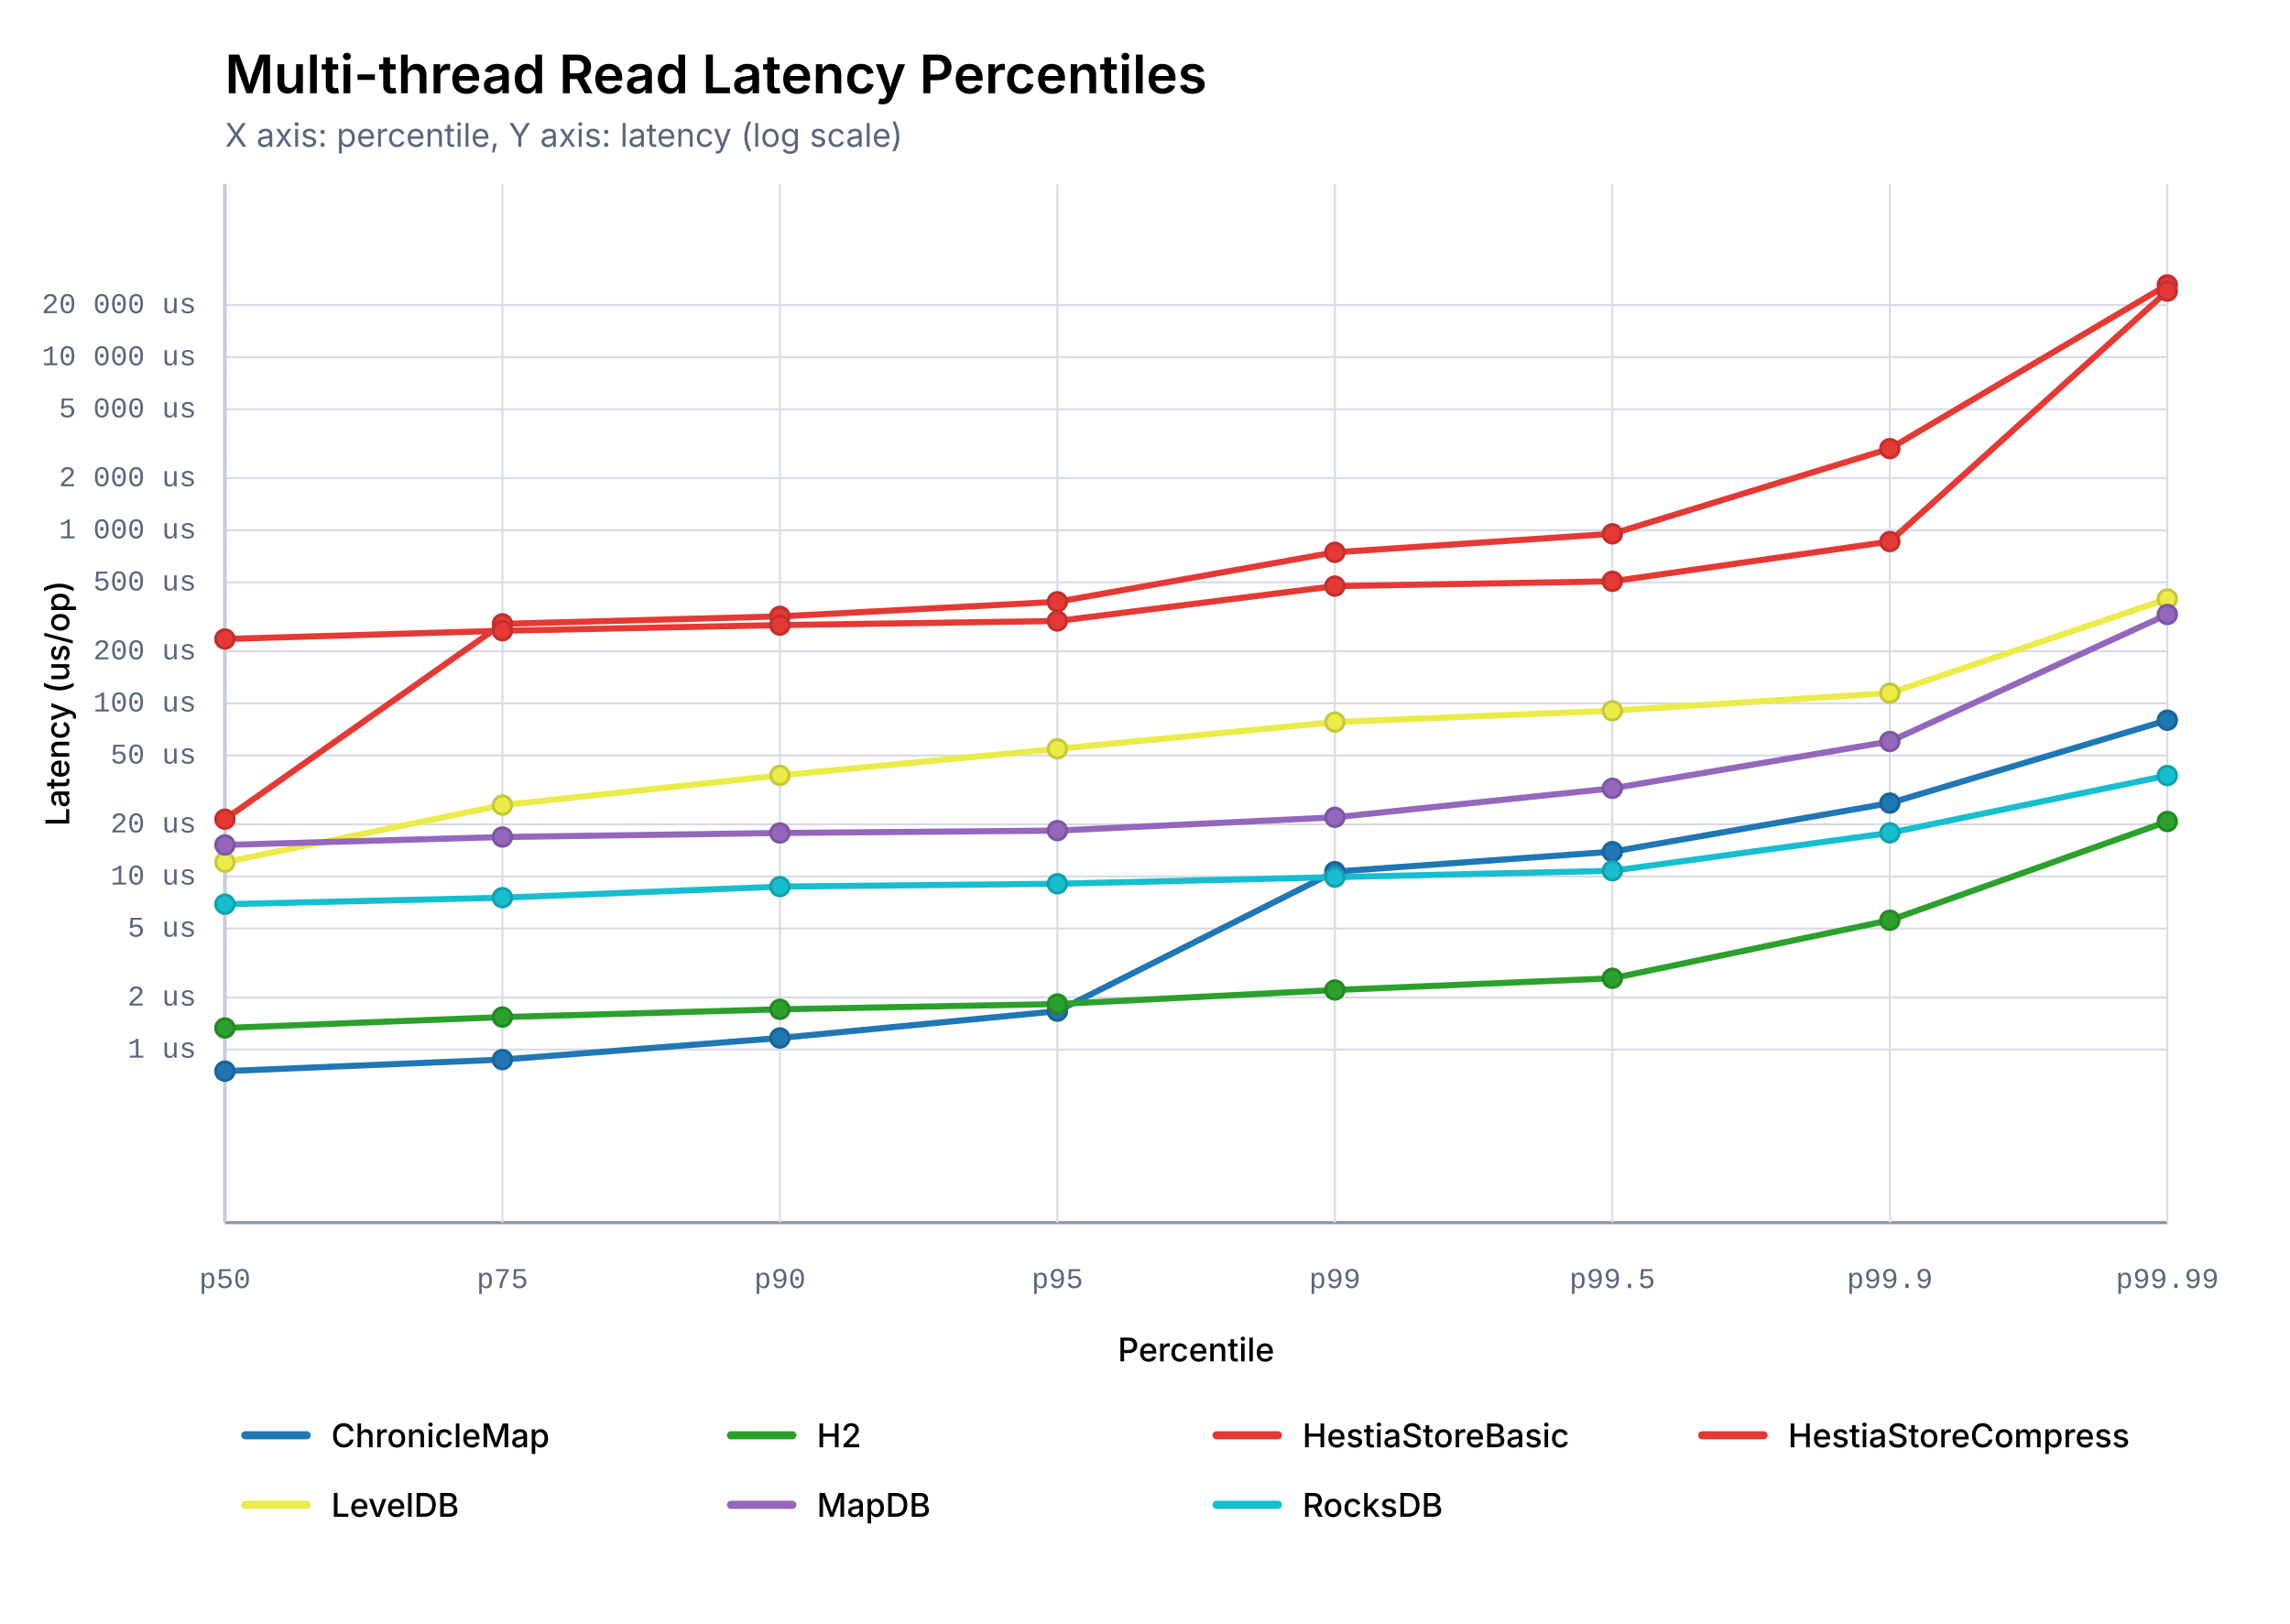
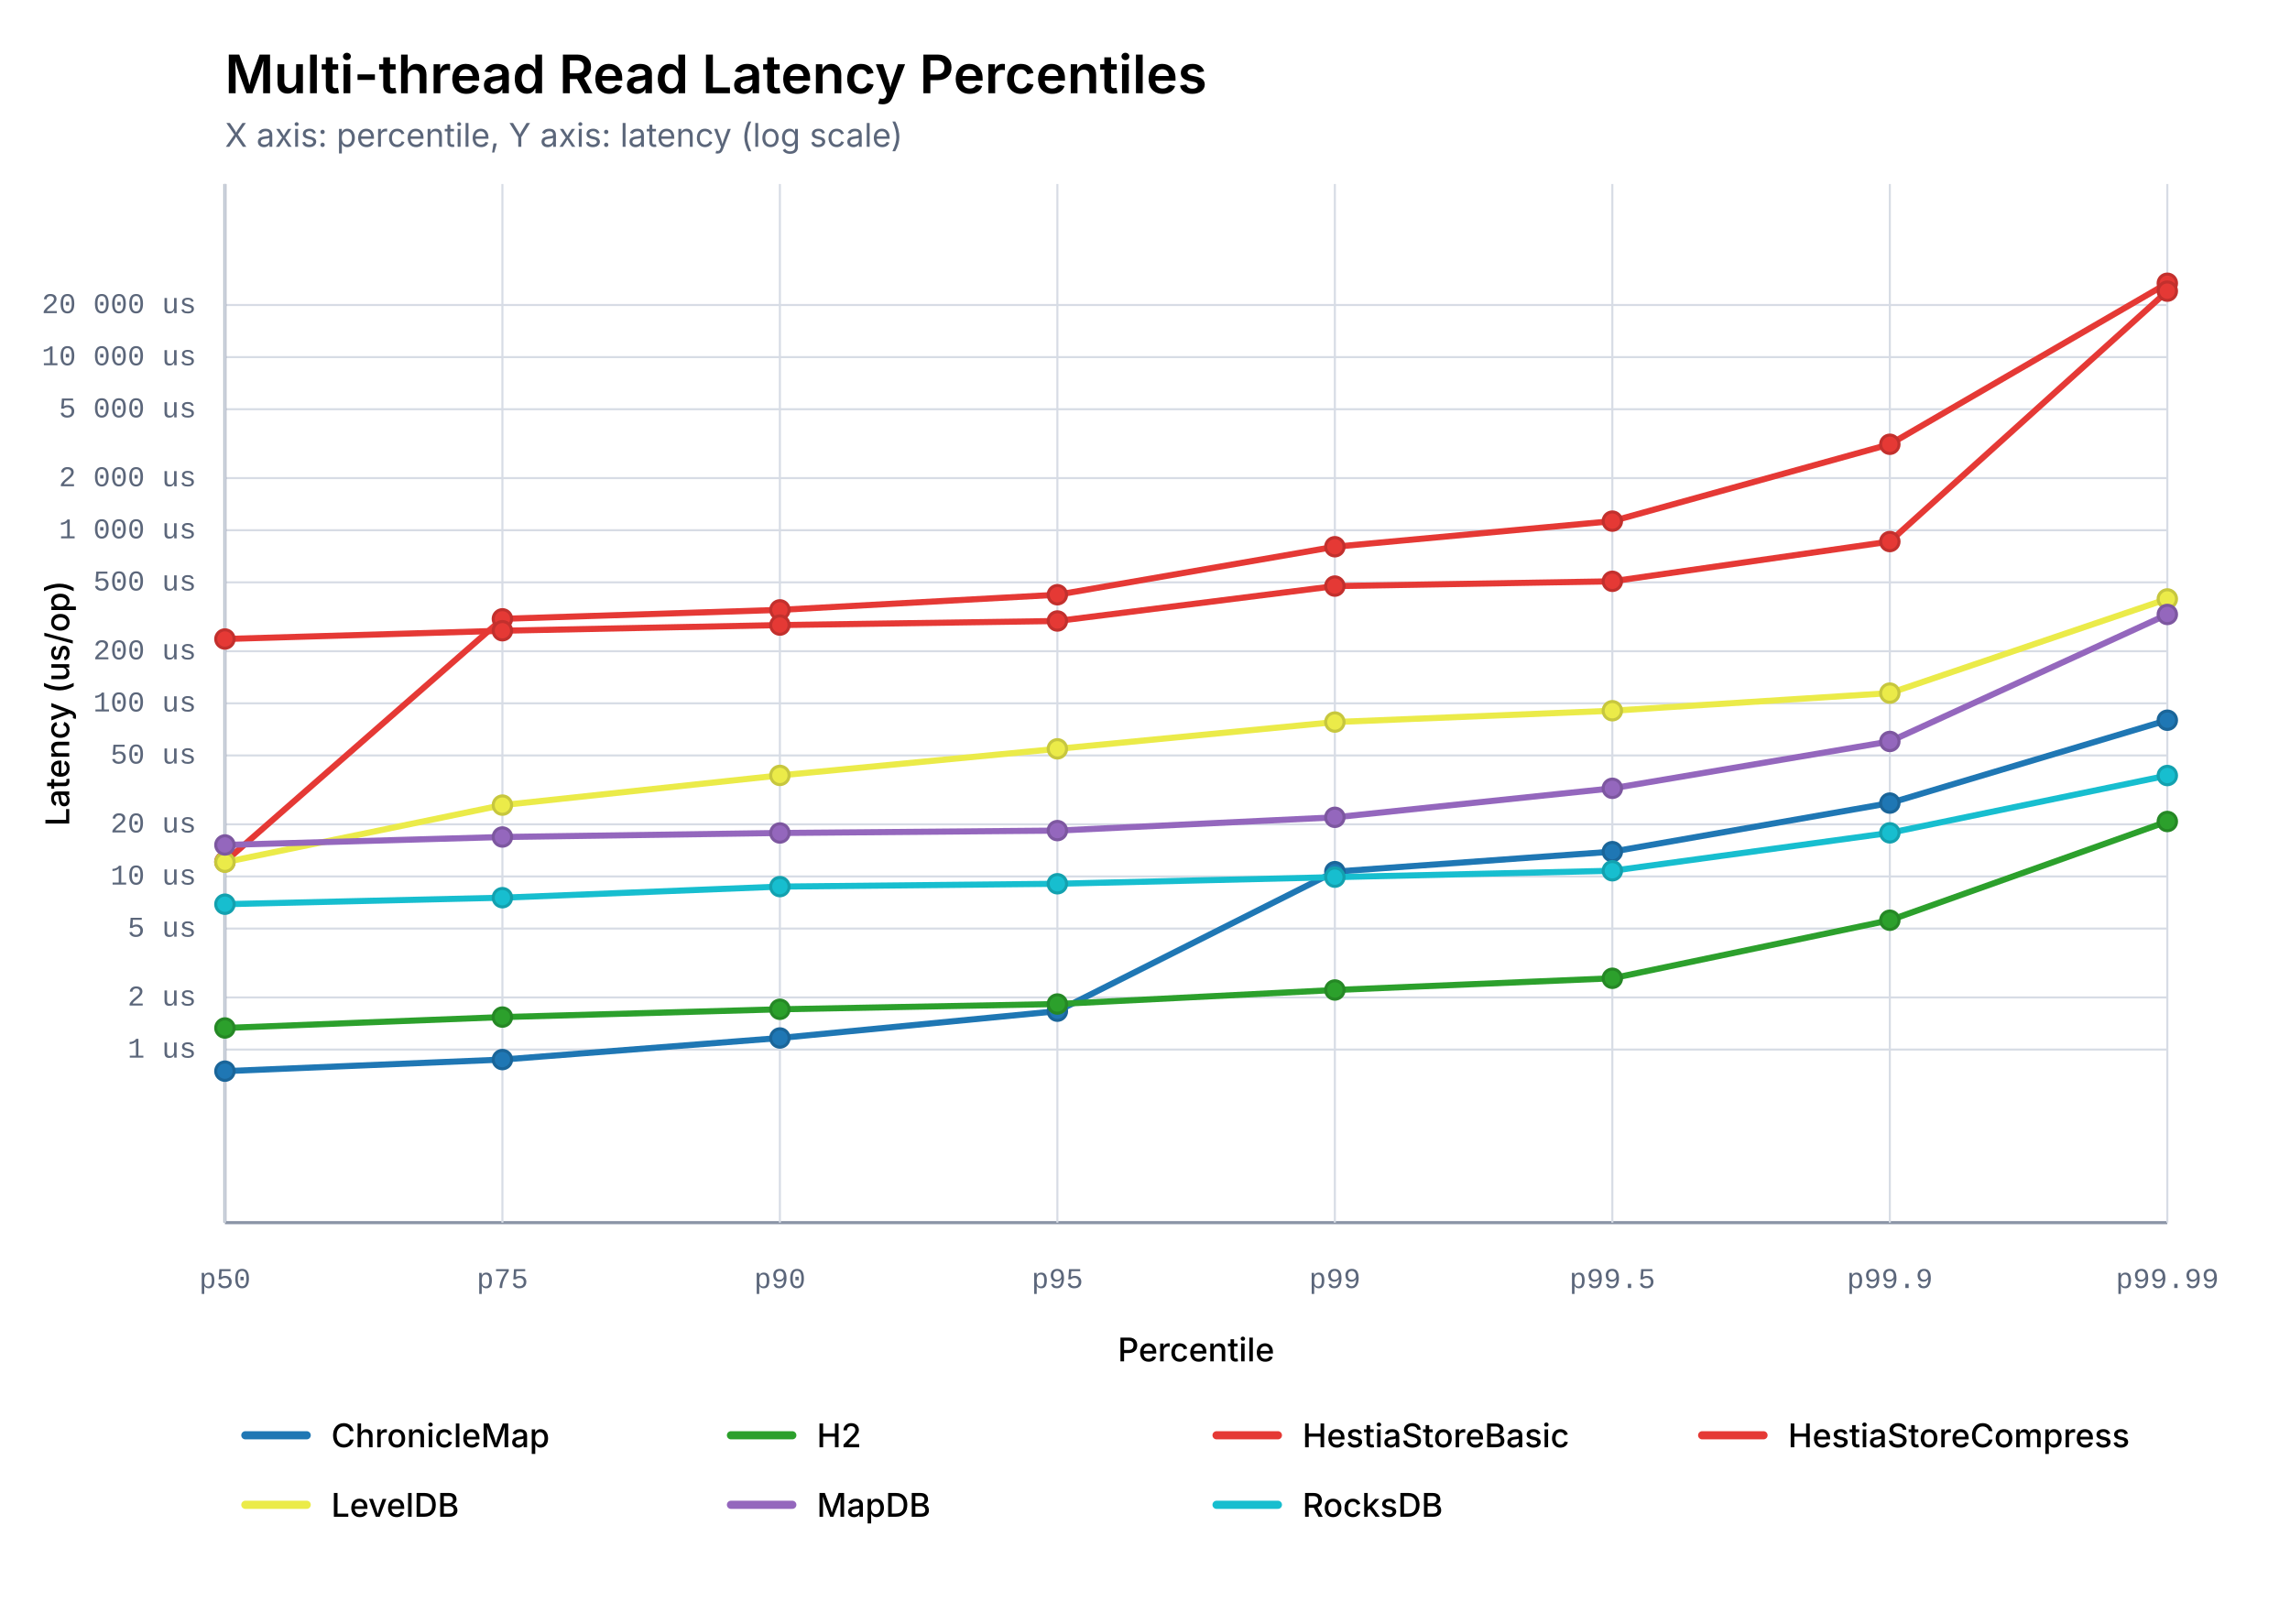
<svg xmlns="http://www.w3.org/2000/svg" width="1120" height="794" viewBox="0 0 1120 794">
  <style>
        text { fill: currentColor; dominant-baseline: middle; }
        .title { font: 600 26px "Inter", "Helvetica Neue", Arial, sans-serif; }
        .subtitle { font: 16px "Inter", "Helvetica Neue", Arial, sans-serif; fill: #5B667A; }
        .axis-label { font: 500 16px "Inter", "Helvetica Neue", Arial, sans-serif; }
        .tick { font: 14px "IBM Plex Mono", "Courier New", monospace; fill: #5B667A; }
        .legend { font: 500 16px "Inter", "Helvetica Neue", Arial, sans-serif; }
        .grid { stroke: #D7DCE5; stroke-width: 1; fill: none; }
        .axis { stroke: #8A94A6; stroke-width: 1.5; fill: none; }
    </style>
  <text class="title" x="110" y="36">Multi-thread Read Latency Percentiles</text>
  <text class="subtitle" x="110" y="66">X axis: percentile, Y axis: latency (log scale)</text>
  <line class="grid" x1="110" y1="513.333" x2="1060" y2="513.333" />
  <text class="tick" x="96" y="513.333" text-anchor="end">1 us</text>
  <line class="grid" x1="110" y1="487.846" x2="1060" y2="487.846" />
  <text class="tick" x="96" y="487.846" text-anchor="end">2 us</text>
  <line class="grid" x1="110" y1="454.154" x2="1060" y2="454.154" />
  <text class="tick" x="96" y="454.154" text-anchor="end">5 us</text>
  <line class="grid" x1="110" y1="428.667" x2="1060" y2="428.667" />
  <text class="tick" x="96" y="428.667" text-anchor="end">10 us</text>
  <line class="grid" x1="110" y1="403.179" x2="1060" y2="403.179" />
  <text class="tick" x="96" y="403.179" text-anchor="end">20 us</text>
  <line class="grid" x1="110" y1="369.487" x2="1060" y2="369.487" />
  <text class="tick" x="96" y="369.487" text-anchor="end">50 us</text>
  <line class="grid" x1="110" y1="344.0" x2="1060" y2="344.0" />
  <text class="tick" x="96" y="344.0" text-anchor="end">100 us</text>
  <line class="grid" x1="110" y1="318.513" x2="1060" y2="318.513" />
  <text class="tick" x="96" y="318.513" text-anchor="end">200 us</text>
  <line class="grid" x1="110" y1="284.821" x2="1060" y2="284.821" />
  <text class="tick" x="96" y="284.821" text-anchor="end">500 us</text>
  <line class="grid" x1="110" y1="259.333" x2="1060" y2="259.333" />
  <text class="tick" x="96" y="259.333" text-anchor="end">1 000 us</text>
  <line class="grid" x1="110" y1="233.846" x2="1060" y2="233.846" />
  <text class="tick" x="96" y="233.846" text-anchor="end">2 000 us</text>
  <line class="grid" x1="110" y1="200.154" x2="1060" y2="200.154" />
  <text class="tick" x="96" y="200.154" text-anchor="end">5 000 us</text>
  <line class="grid" x1="110" y1="174.667" x2="1060" y2="174.667" />
  <text class="tick" x="96" y="174.667" text-anchor="end">10 000 us</text>
  <line class="grid" x1="110" y1="149.179" x2="1060" y2="149.179" />
  <text class="tick" x="96" y="149.179" text-anchor="end">20 000 us</text>
  <line class="axis" x1="110" y1="598" x2="1060" y2="598" />
  <line class="axis" x1="110" y1="90" x2="110" y2="598" />
  <line class="grid" x1="110.0" y1="90" x2="110.0" y2="598" />
  <text class="tick" x="110.0" y="626" text-anchor="middle">p50</text>
  <line class="grid" x1="245.714" y1="90" x2="245.714" y2="598" />
  <text class="tick" x="245.714" y="626" text-anchor="middle">p75</text>
  <line class="grid" x1="381.429" y1="90" x2="381.429" y2="598" />
  <text class="tick" x="381.429" y="626" text-anchor="middle">p90</text>
  <line class="grid" x1="517.143" y1="90" x2="517.143" y2="598" />
  <text class="tick" x="517.143" y="626" text-anchor="middle">p95</text>
  <line class="grid" x1="652.857" y1="90" x2="652.857" y2="598" />
  <text class="tick" x="652.857" y="626" text-anchor="middle">p99</text>
  <line class="grid" x1="788.571" y1="90" x2="788.571" y2="598" />
  <text class="tick" x="788.571" y="626" text-anchor="middle">p99.5</text>
  <line class="grid" x1="924.286" y1="90" x2="924.286" y2="598" />
  <text class="tick" x="924.286" y="626" text-anchor="middle">p99.9</text>
  <line class="grid" x1="1060.0" y1="90" x2="1060.0" y2="598" />
  <text class="tick" x="1060.0" y="626" text-anchor="middle">p99.99</text>
  <text class="axis-label" x="585" y="660" text-anchor="middle">Percentile</text>
  <text class="axis-label" x="28" y="344" transform="rotate(-90 28 344)" text-anchor="middle">Latency (us/op)</text>
  <polyline points="110.00,523.91 245.71,518.24 381.43,507.69 517.14,494.56 652.86,426.33 788.57,416.55 924.29,392.79 1060.00,352.26" fill="none" stroke="#1F77B4" stroke-width="3" stroke-linejoin="round" stroke-linecap="round" />
  <circle cx="110.0" cy="523.911" r="4.5" fill="#1F77B4" stroke="#1A6599" stroke-width="1.5" />
  <circle cx="245.714" cy="518.243" r="4.5" fill="#1F77B4" stroke="#1A6599" stroke-width="1.5" />
  <circle cx="381.429" cy="507.686" r="4.5" fill="#1F77B4" stroke="#1A6599" stroke-width="1.5" />
  <circle cx="517.143" cy="494.565" r="4.5" fill="#1F77B4" stroke="#1A6599" stroke-width="1.5" />
  <circle cx="652.857" cy="426.33" r="4.5" fill="#1F77B4" stroke="#1A6599" stroke-width="1.5" />
  <circle cx="788.571" cy="416.548" r="4.5" fill="#1F77B4" stroke="#1A6599" stroke-width="1.5" />
  <circle cx="924.286" cy="392.793" r="4.5" fill="#1F77B4" stroke="#1A6599" stroke-width="1.5" />
  <circle cx="1060.0" cy="352.264" r="4.5" fill="#1F77B4" stroke="#1A6599" stroke-width="1.5" />
  <polyline points="110.00,502.79 245.71,497.46 381.43,493.65 517.14,491.07 652.86,484.21 788.57,478.48 924.29,450.09 1060.00,401.79" fill="none" stroke="#2CA02C" stroke-width="3" stroke-linejoin="round" stroke-linecap="round" />
  <circle cx="110.0" cy="502.792" r="4.5" fill="#2CA02C" stroke="#258825" stroke-width="1.5" />
  <circle cx="245.714" cy="497.457" r="4.5" fill="#2CA02C" stroke="#258825" stroke-width="1.5" />
  <circle cx="381.429" cy="493.649" r="4.5" fill="#2CA02C" stroke="#258825" stroke-width="1.5" />
  <circle cx="517.143" cy="491.072" r="4.5" fill="#2CA02C" stroke="#258825" stroke-width="1.5" />
  <circle cx="652.857" cy="484.208" r="4.5" fill="#2CA02C" stroke="#258825" stroke-width="1.5" />
  <circle cx="788.571" cy="478.483" r="4.5" fill="#2CA02C" stroke="#258825" stroke-width="1.5" />
  <circle cx="924.286" cy="450.092" r="4.5" fill="#2CA02C" stroke="#258825" stroke-width="1.5" />
  <circle cx="1060.0" cy="401.794" r="4.5" fill="#2CA02C" stroke="#258825" stroke-width="1.5" />
-   <polyline points="110.00,400.68 245.71,305.14 381.43,301.47 517.14,294.33 652.86,270.13 788.57,261.09 924.29,219.41 1060.00,139.35" fill="none" stroke="#E53935" stroke-width="3" stroke-linejoin="round" stroke-linecap="round" />
-   <circle cx="110.0" cy="400.678" r="4.5" fill="#E53935" stroke="#C2302D" stroke-width="1.5" />
-   <circle cx="245.714" cy="305.137" r="4.5" fill="#E53935" stroke="#C2302D" stroke-width="1.5" />
-   <circle cx="381.429" cy="301.467" r="4.5" fill="#E53935" stroke="#C2302D" stroke-width="1.5" />
-   <circle cx="517.143" cy="294.331" r="4.5" fill="#E53935" stroke="#C2302D" stroke-width="1.5" />
-   <circle cx="652.857" cy="270.134" r="4.5" fill="#E53935" stroke="#C2302D" stroke-width="1.5" />
-   <circle cx="788.571" cy="261.09" r="4.5" fill="#E53935" stroke="#C2302D" stroke-width="1.5" />
-   <circle cx="924.286" cy="219.413" r="4.5" fill="#E53935" stroke="#C2302D" stroke-width="1.5" />
-   <circle cx="1060.0" cy="139.355" r="4.5" fill="#E53935" stroke="#C2302D" stroke-width="1.5" />
+   <polyline points="110.00,421.48 245.71,302.67 381.43,298.29 517.14,290.89 652.86,267.41 788.57,254.89 924.29,217.29 1060.00,138.55" fill="none" stroke="#E53935" stroke-width="3" stroke-linejoin="round" stroke-linecap="round" />
+   <circle cx="110.0" cy="421.476" r="4.5" fill="#E53935" stroke="#C2302D" stroke-width="1.5" />
+   <circle cx="245.714" cy="302.67" r="4.5" fill="#E53935" stroke="#C2302D" stroke-width="1.5" />
+   <circle cx="381.429" cy="298.292" r="4.5" fill="#E53935" stroke="#C2302D" stroke-width="1.5" />
+   <circle cx="517.143" cy="290.889" r="4.5" fill="#E53935" stroke="#C2302D" stroke-width="1.5" />
+   <circle cx="652.857" cy="267.409" r="4.5" fill="#E53935" stroke="#C2302D" stroke-width="1.5" />
+   <circle cx="788.571" cy="254.89" r="4.5" fill="#E53935" stroke="#C2302D" stroke-width="1.5" />
+   <circle cx="924.286" cy="217.289" r="4.5" fill="#E53935" stroke="#C2302D" stroke-width="1.5" />
+   <circle cx="1060.0" cy="138.547" r="4.5" fill="#E53935" stroke="#C2302D" stroke-width="1.5" />
  <polyline points="110.00,312.54 245.71,308.49 381.43,305.73 517.14,303.73 652.86,286.66 788.57,284.32 924.29,264.87 1060.00,142.40" fill="none" stroke="#E53935" stroke-width="3" stroke-linejoin="round" stroke-linecap="round" />
  <circle cx="110.0" cy="312.542" r="4.5" fill="#E53935" stroke="#C2302D" stroke-width="1.5" />
  <circle cx="245.714" cy="308.492" r="4.5" fill="#E53935" stroke="#C2302D" stroke-width="1.5" />
  <circle cx="381.429" cy="305.731" r="4.5" fill="#E53935" stroke="#C2302D" stroke-width="1.5" />
  <circle cx="517.143" cy="303.726" r="4.5" fill="#E53935" stroke="#C2302D" stroke-width="1.5" />
  <circle cx="652.857" cy="286.656" r="4.5" fill="#E53935" stroke="#C2302D" stroke-width="1.5" />
  <circle cx="788.571" cy="284.318" r="4.5" fill="#E53935" stroke="#C2302D" stroke-width="1.5" />
  <circle cx="924.286" cy="264.872" r="4.5" fill="#E53935" stroke="#C2302D" stroke-width="1.5" />
  <circle cx="1060.0" cy="142.396" r="4.5" fill="#E53935" stroke="#C2302D" stroke-width="1.5" />
  <polyline points="110.00,421.72 245.71,393.78 381.43,379.25 517.14,366.26 652.86,353.16 788.57,347.62 924.29,339.00 1060.00,292.94" fill="none" stroke="#ebeb49" stroke-width="3" stroke-linejoin="round" stroke-linecap="round" />
  <circle cx="110.0" cy="421.718" r="4.5" fill="#ebeb49" stroke="#C7C73E" stroke-width="1.5" />
  <circle cx="245.714" cy="393.782" r="4.5" fill="#ebeb49" stroke="#C7C73E" stroke-width="1.5" />
  <circle cx="381.429" cy="379.255" r="4.5" fill="#ebeb49" stroke="#C7C73E" stroke-width="1.5" />
  <circle cx="517.143" cy="366.256" r="4.5" fill="#ebeb49" stroke="#C7C73E" stroke-width="1.5" />
  <circle cx="652.857" cy="353.159" r="4.5" fill="#ebeb49" stroke="#C7C73E" stroke-width="1.5" />
  <circle cx="788.571" cy="347.62" r="4.5" fill="#ebeb49" stroke="#C7C73E" stroke-width="1.5" />
  <circle cx="924.286" cy="339.002" r="4.5" fill="#ebeb49" stroke="#C7C73E" stroke-width="1.5" />
  <circle cx="1060.0" cy="292.943" r="4.5" fill="#ebeb49" stroke="#C7C73E" stroke-width="1.5" />
  <polyline points="110.00,413.27 245.71,409.38 381.43,407.41 517.14,406.25 652.86,399.76 788.57,385.57 924.29,362.65 1060.00,300.53" fill="none" stroke="#9467BD" stroke-width="3" stroke-linejoin="round" stroke-linecap="round" />
  <circle cx="110.0" cy="413.271" r="4.5" fill="#9467BD" stroke="#7D57A0" stroke-width="1.5" />
  <circle cx="245.714" cy="409.381" r="4.5" fill="#9467BD" stroke="#7D57A0" stroke-width="1.5" />
  <circle cx="381.429" cy="407.415" r="4.5" fill="#9467BD" stroke="#7D57A0" stroke-width="1.5" />
  <circle cx="517.143" cy="406.245" r="4.5" fill="#9467BD" stroke="#7D57A0" stroke-width="1.5" />
  <circle cx="652.857" cy="399.755" r="4.5" fill="#9467BD" stroke="#7D57A0" stroke-width="1.5" />
  <circle cx="788.571" cy="385.568" r="4.5" fill="#9467BD" stroke="#7D57A0" stroke-width="1.5" />
  <circle cx="924.286" cy="362.646" r="4.5" fill="#9467BD" stroke="#7D57A0" stroke-width="1.5" />
  <circle cx="1060.0" cy="300.531" r="4.5" fill="#9467BD" stroke="#7D57A0" stroke-width="1.5" />
  <polyline points="110.00,442.25 245.71,439.07 381.43,433.64 517.14,432.25 652.86,429.02 788.57,425.89 924.29,407.35 1060.00,379.32" fill="none" stroke="#17BECF" stroke-width="3" stroke-linejoin="round" stroke-linecap="round" />
  <circle cx="110.0" cy="442.247" r="4.5" fill="#17BECF" stroke="#13A1AF" stroke-width="1.5" />
  <circle cx="245.714" cy="439.069" r="4.5" fill="#17BECF" stroke="#13A1AF" stroke-width="1.5" />
  <circle cx="381.429" cy="433.636" r="4.5" fill="#17BECF" stroke="#13A1AF" stroke-width="1.5" />
  <circle cx="517.143" cy="432.248" r="4.5" fill="#17BECF" stroke="#13A1AF" stroke-width="1.5" />
  <circle cx="652.857" cy="429.021" r="4.5" fill="#17BECF" stroke="#13A1AF" stroke-width="1.5" />
  <circle cx="788.571" cy="425.891" r="4.5" fill="#17BECF" stroke="#13A1AF" stroke-width="1.5" />
  <circle cx="924.286" cy="407.349" r="4.5" fill="#17BECF" stroke="#13A1AF" stroke-width="1.5" />
  <circle cx="1060.0" cy="379.316" r="4.5" fill="#17BECF" stroke="#13A1AF" stroke-width="1.5" />
  <line x1="120.0" y1="702.0" x2="150.0" y2="702.0" stroke="#1F77B4" stroke-width="4" stroke-linecap="round" />
  <text class="legend" x="162.0" y="702.0">ChronicleMap</text>
  <line x1="357.5" y1="702.0" x2="387.5" y2="702.0" stroke="#2CA02C" stroke-width="4" stroke-linecap="round" />
  <text class="legend" x="399.5" y="702.0">H2</text>
  <line x1="595.0" y1="702.0" x2="625.0" y2="702.0" stroke="#E53935" stroke-width="4" stroke-linecap="round" />
  <text class="legend" x="637.0" y="702.0">HestiaStoreBasic</text>
  <line x1="832.5" y1="702.0" x2="862.5" y2="702.0" stroke="#E53935" stroke-width="4" stroke-linecap="round" />
  <text class="legend" x="874.5" y="702.0">HestiaStoreCompress</text>
  <line x1="120.0" y1="736.0" x2="150.0" y2="736.0" stroke="#ebeb49" stroke-width="4" stroke-linecap="round" />
  <text class="legend" x="162.0" y="736.0">LevelDB</text>
  <line x1="357.5" y1="736.0" x2="387.5" y2="736.0" stroke="#9467BD" stroke-width="4" stroke-linecap="round" />
  <text class="legend" x="399.5" y="736.0">MapDB</text>
  <line x1="595.0" y1="736.0" x2="625.0" y2="736.0" stroke="#17BECF" stroke-width="4" stroke-linecap="round" />
  <text class="legend" x="637.0" y="736.0">RocksDB</text>
</svg>
